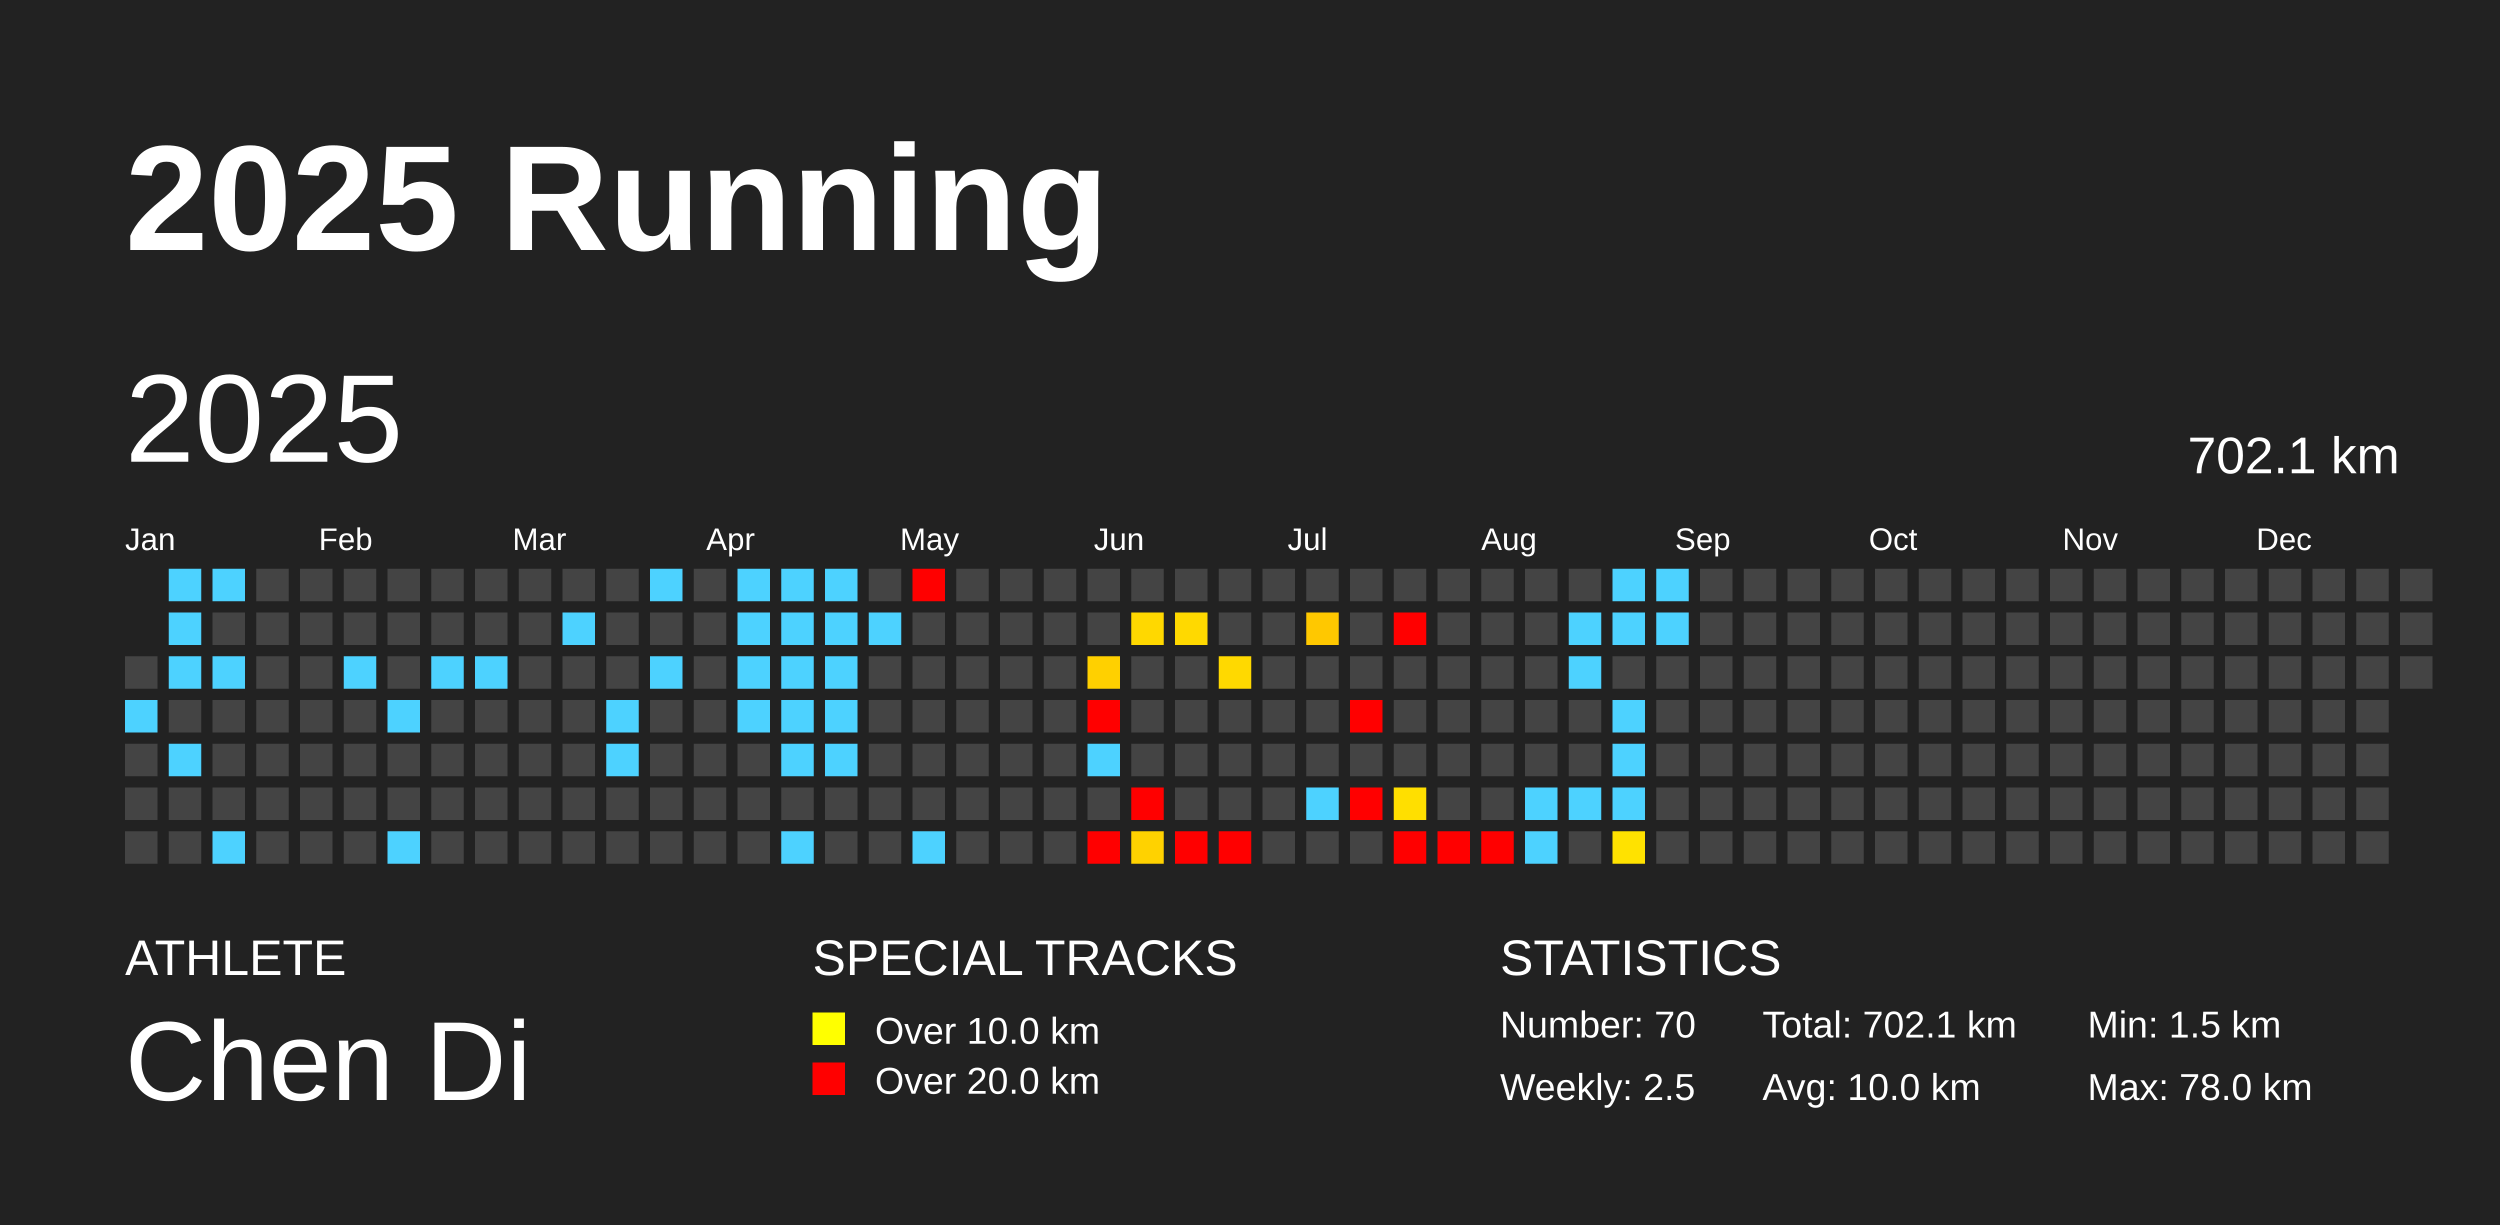
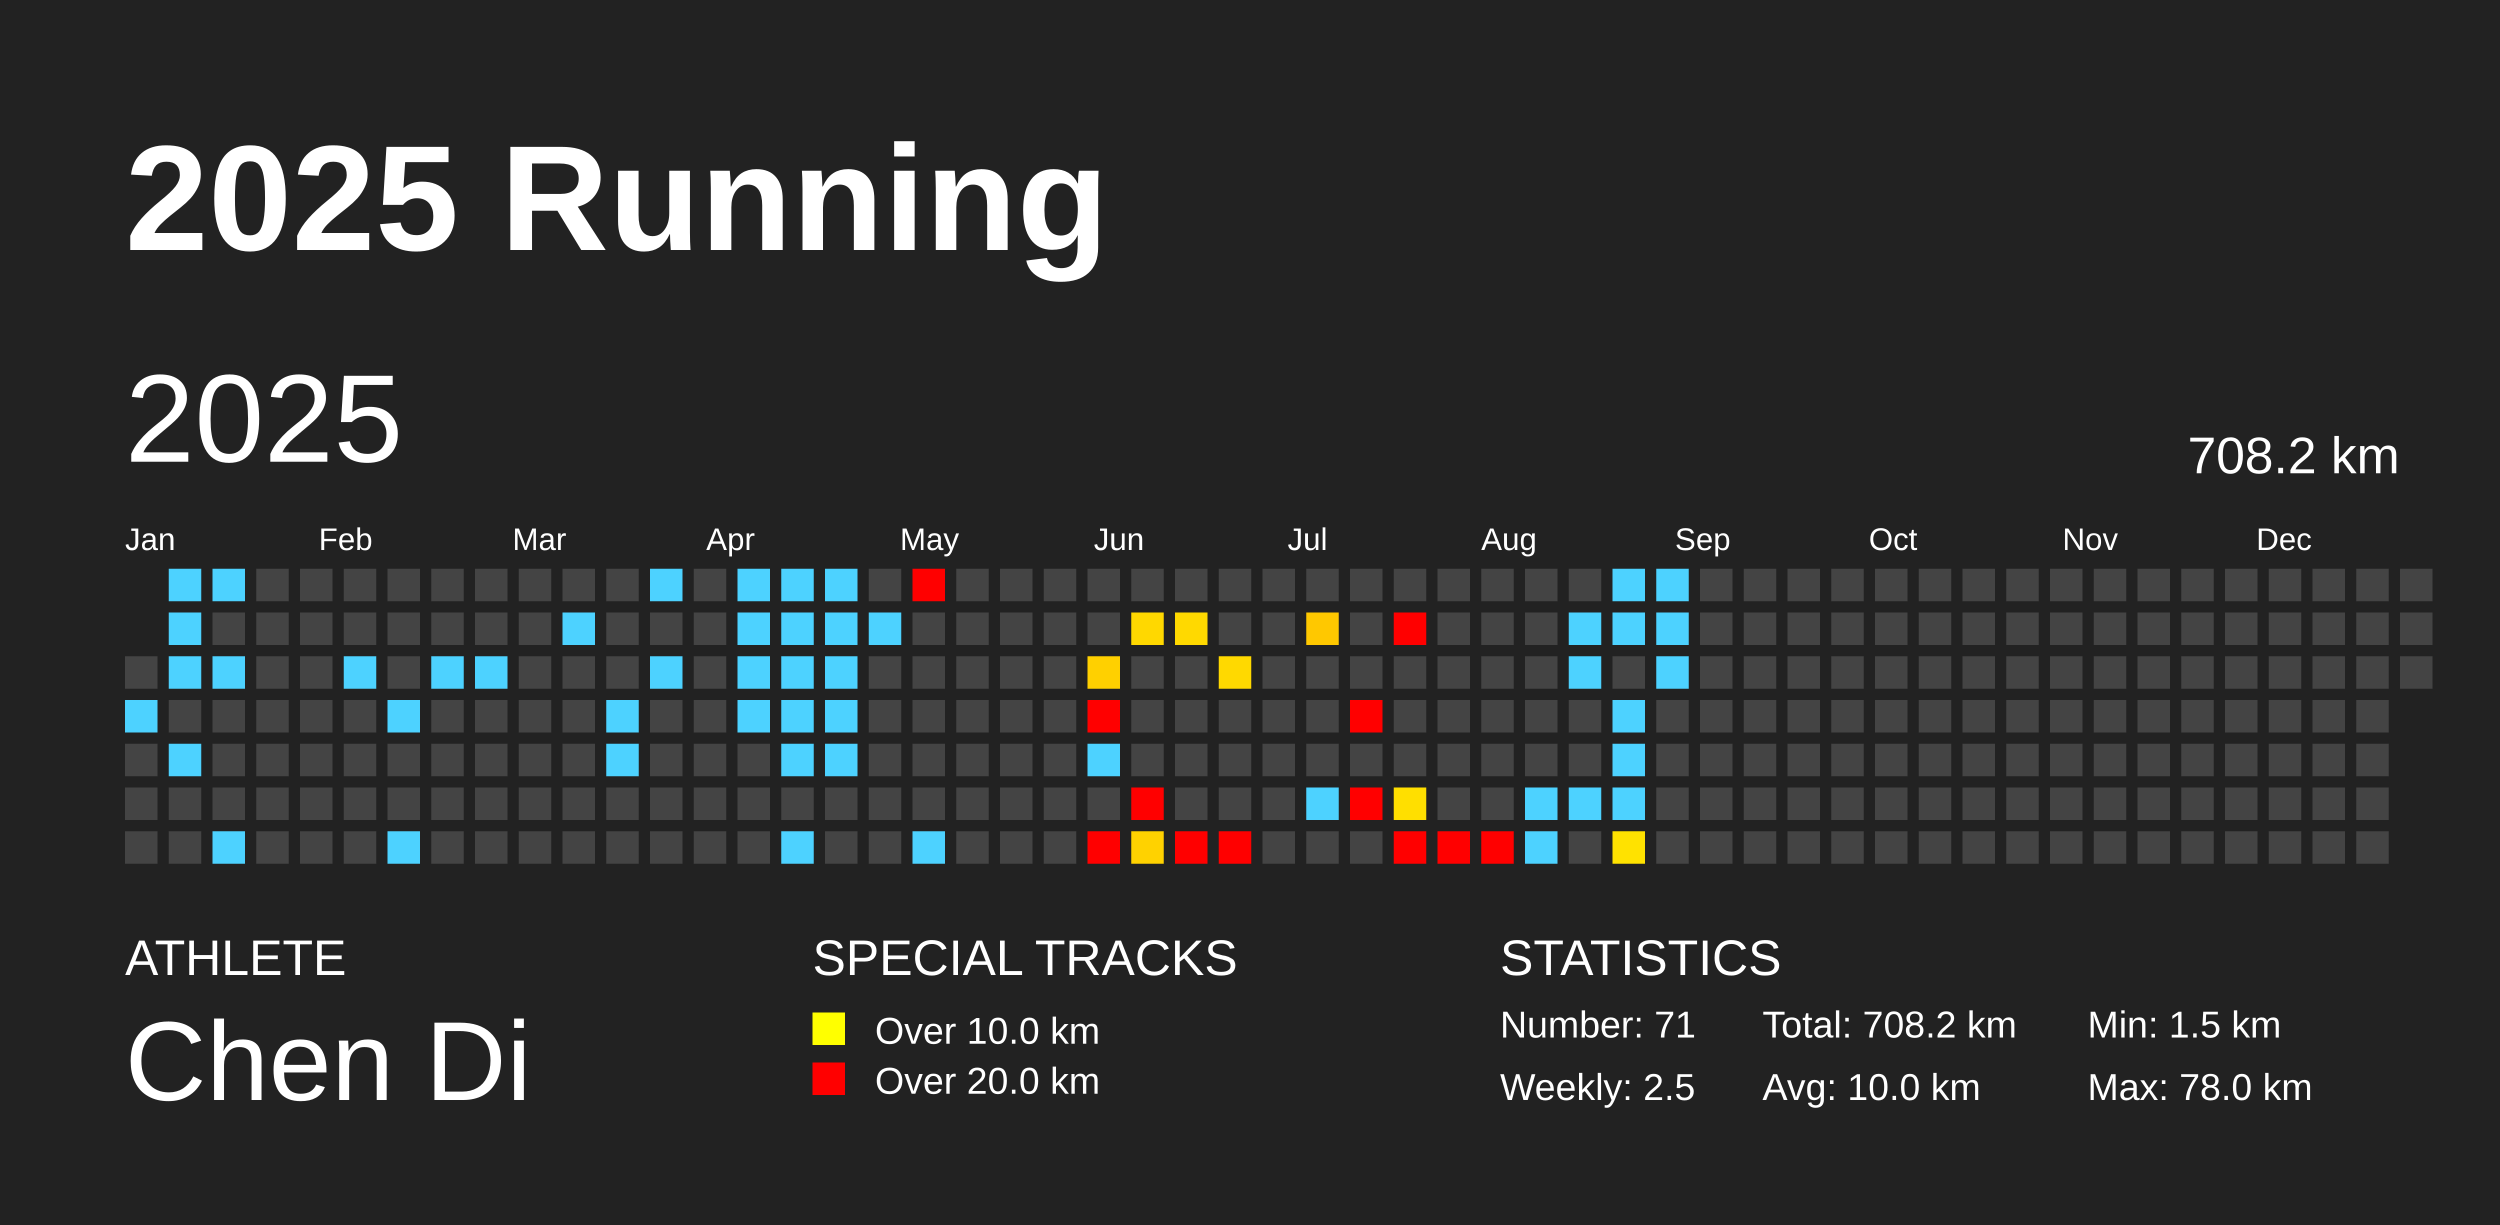
<svg xmlns="http://www.w3.org/2000/svg" baseProfile="full" height="98mm" version="1.1" viewBox="0,0,200,98" width="200mm">
  <defs />
  <rect fill="#222222" height="98" width="200" x="0" y="0" />
  <text fill="#FFFFFF" style="font-size:12px; font-family:Arial; font-weight:bold;" x="10" y="20">2025 Running</text>
  <text fill="#FFFFFF" style="font-size:4px; font-family:Arial" x="10" y="78">ATHLETE</text>
  <text fill="#FFFFFF" style="font-size:9px; font-family:Arial" x="10" y="88">Chen Di</text>
  <text fill="#FFFFFF" style="font-size:4px; font-family:Arial" x="65" y="78">SPECIAL TRACKS</text>
  <rect fill="yellow" height="2.6" width="2.6" x="65" y="81" />
  <text fill="#FFFFFF" style="font-size:3px; font-family:Arial" x="70" y="83.5">Over 10.0 km</text>
  <rect fill="red" height="2.6" width="2.6" x="65" y="85" />
  <text fill="#FFFFFF" style="font-size:3px; font-family:Arial" x="70" y="87.5">Over 20.0 km</text>
  <text fill="#FFFFFF" style="font-size:4px; font-family:Arial" x="120" y="78">STATISTICS</text>
-   <text fill="#FFFFFF" style="font-size:3px; font-family:Arial" x="120" y="83">Number: 70</text>
+   <text fill="#FFFFFF" style="font-size:3px; font-family:Arial" x="120" y="83">Number: 71</text>
  <text fill="#FFFFFF" style="font-size:3px; font-family:Arial" x="120" y="88">Weekly: 2.5</text>
-   <text fill="#FFFFFF" style="font-size:3px; font-family:Arial" x="141" y="83">Total: 702.1 km</text>
+   <text fill="#FFFFFF" style="font-size:3px; font-family:Arial" x="141" y="83">Total: 708.2 km</text>
  <text fill="#FFFFFF" style="font-size:3px; font-family:Arial" x="141" y="88">Avg: 10.0 km</text>
  <text fill="#FFFFFF" style="font-size:3px; font-family:Arial" x="167" y="83">Min: 1.5 km</text>
  <text fill="#FFFFFF" style="font-size:3px; font-family:Arial" x="167" y="88">Max: 78.0 km</text>
  <text dominant-baseline="hanging" fill="#FFFFFF" style="font-size:10.0px; font-family:Arial;" x="10" y="30">2025</text>
-   <text dominant-baseline="hanging" fill="#FFFFFF" style="font-size:4.125px; font-family:Arial;" x="175" y="35">702.1 km</text>
+   <text dominant-baseline="hanging" fill="#FFFFFF" style="font-size:4.125px; font-family:Arial;" x="175" y="35">708.2 km</text>
  <text fill="#FFFFFF" style="font-size:2.5px; font-family:Arial" x="10.0" y="44">Jan</text>
  <text fill="#FFFFFF" style="font-size:2.5px; font-family:Arial" x="25.5" y="44">Feb</text>
  <text fill="#FFFFFF" style="font-size:2.5px; font-family:Arial" x="41.0" y="44">Mar</text>
  <text fill="#FFFFFF" style="font-size:2.5px; font-family:Arial" x="56.5" y="44">Apr</text>
  <text fill="#FFFFFF" style="font-size:2.5px; font-family:Arial" x="72.0" y="44">May</text>
  <text fill="#FFFFFF" style="font-size:2.5px; font-family:Arial" x="87.5" y="44">Jun</text>
  <text fill="#FFFFFF" style="font-size:2.5px; font-family:Arial" x="103.0" y="44">Jul</text>
  <text fill="#FFFFFF" style="font-size:2.5px; font-family:Arial" x="118.5" y="44">Aug</text>
  <text fill="#FFFFFF" style="font-size:2.5px; font-family:Arial" x="134.0" y="44">Sep</text>
  <text fill="#FFFFFF" style="font-size:2.5px; font-family:Arial" x="149.5" y="44">Oct</text>
  <text fill="#FFFFFF" style="font-size:2.5px; font-family:Arial" x="165.0" y="44">Nov</text>
  <text fill="#FFFFFF" style="font-size:2.5px; font-family:Arial" x="180.5" y="44">Dec</text>
  <rect fill="#444444" height="2.6" width="2.6" x="10.0" y="52.5" />
  <rect fill="#4dd2ff" height="2.6" width="2.6" x="10.0" y="56.0" />
  <rect fill="#444444" height="2.6" width="2.6" x="10.0" y="59.5" />
  <rect fill="#444444" height="2.6" width="2.6" x="10.0" y="63.0" />
  <rect fill="#444444" height="2.6" width="2.6" x="10.0" y="66.5" />
  <rect fill="#4dd2ff" height="2.6" width="2.6" x="13.5" y="45.5" />
  <rect fill="#4dd2ff" height="2.6" width="2.6" x="13.5" y="49.0" />
  <rect fill="#4dd2ff" height="2.6" width="2.6" x="13.5" y="52.5" />
  <rect fill="#444444" height="2.6" width="2.6" x="13.5" y="56.0" />
  <rect fill="#4dd2ff" height="2.6" width="2.6" x="13.5" y="59.5" />
  <rect fill="#444444" height="2.6" width="2.6" x="13.5" y="63.0" />
  <rect fill="#444444" height="2.6" width="2.6" x="13.5" y="66.5" />
  <rect fill="#4dd2ff" height="2.6" width="2.6" x="17.0" y="45.5" />
  <rect fill="#444444" height="2.6" width="2.6" x="17.0" y="49.0" />
  <rect fill="#4dd2ff" height="2.6" width="2.6" x="17.0" y="52.5" />
  <rect fill="#444444" height="2.6" width="2.6" x="17.0" y="56.0" />
  <rect fill="#444444" height="2.6" width="2.6" x="17.0" y="59.5" />
  <rect fill="#444444" height="2.6" width="2.6" x="17.0" y="63.0" />
  <rect fill="#4dd2ff" height="2.6" width="2.6" x="17.0" y="66.5" />
  <rect fill="#444444" height="2.6" width="2.6" x="20.5" y="45.5" />
  <rect fill="#444444" height="2.6" width="2.6" x="20.5" y="49.0" />
  <rect fill="#444444" height="2.6" width="2.6" x="20.5" y="52.5" />
  <rect fill="#444444" height="2.6" width="2.6" x="20.5" y="56.0" />
  <rect fill="#444444" height="2.6" width="2.6" x="20.5" y="59.5" />
  <rect fill="#444444" height="2.6" width="2.6" x="20.5" y="63.0" />
  <rect fill="#444444" height="2.6" width="2.6" x="20.5" y="66.5" />
  <rect fill="#444444" height="2.6" width="2.6" x="24.0" y="45.5" />
  <rect fill="#444444" height="2.6" width="2.6" x="24.0" y="49.0" />
  <rect fill="#444444" height="2.6" width="2.6" x="24.0" y="52.5" />
  <rect fill="#444444" height="2.6" width="2.6" x="24.0" y="56.0" />
  <rect fill="#444444" height="2.6" width="2.6" x="24.0" y="59.5" />
  <rect fill="#444444" height="2.6" width="2.6" x="24.0" y="63.0" />
  <rect fill="#444444" height="2.6" width="2.6" x="24.0" y="66.5" />
  <rect fill="#444444" height="2.6" width="2.6" x="27.5" y="45.5" />
  <rect fill="#444444" height="2.6" width="2.6" x="27.5" y="49.0" />
  <rect fill="#4dd2ff" height="2.6" width="2.6" x="27.5" y="52.5" />
  <rect fill="#444444" height="2.6" width="2.6" x="27.5" y="56.0" />
  <rect fill="#444444" height="2.6" width="2.6" x="27.5" y="59.5" />
  <rect fill="#444444" height="2.6" width="2.6" x="27.5" y="63.0" />
  <rect fill="#444444" height="2.6" width="2.6" x="27.5" y="66.5" />
  <rect fill="#444444" height="2.6" width="2.6" x="31.0" y="45.5" />
  <rect fill="#444444" height="2.6" width="2.6" x="31.0" y="49.0" />
  <rect fill="#444444" height="2.6" width="2.6" x="31.0" y="52.5" />
  <rect fill="#4dd2ff" height="2.6" width="2.6" x="31.0" y="56.0" />
  <rect fill="#444444" height="2.6" width="2.6" x="31.0" y="59.5" />
  <rect fill="#444444" height="2.6" width="2.6" x="31.0" y="63.0" />
  <rect fill="#4dd2ff" height="2.6" width="2.6" x="31.0" y="66.5" />
  <rect fill="#444444" height="2.6" width="2.6" x="34.5" y="45.5" />
  <rect fill="#444444" height="2.6" width="2.6" x="34.5" y="49.0" />
  <rect fill="#4dd2ff" height="2.6" width="2.6" x="34.5" y="52.5" />
  <rect fill="#444444" height="2.6" width="2.6" x="34.5" y="56.0" />
  <rect fill="#444444" height="2.6" width="2.6" x="34.5" y="59.5" />
  <rect fill="#444444" height="2.6" width="2.6" x="34.5" y="63.0" />
  <rect fill="#444444" height="2.6" width="2.6" x="34.5" y="66.5" />
  <rect fill="#444444" height="2.6" width="2.6" x="38.0" y="45.5" />
  <rect fill="#444444" height="2.6" width="2.6" x="38.0" y="49.0" />
  <rect fill="#4dd2ff" height="2.6" width="2.6" x="38.0" y="52.5" />
  <rect fill="#444444" height="2.6" width="2.6" x="38.0" y="56.0" />
  <rect fill="#444444" height="2.6" width="2.6" x="38.0" y="59.5" />
  <rect fill="#444444" height="2.6" width="2.6" x="38.0" y="63.0" />
  <rect fill="#444444" height="2.6" width="2.6" x="38.0" y="66.5" />
  <rect fill="#444444" height="2.6" width="2.6" x="41.5" y="45.5" />
  <rect fill="#444444" height="2.6" width="2.6" x="41.5" y="49.0" />
  <rect fill="#444444" height="2.6" width="2.6" x="41.5" y="52.5" />
  <rect fill="#444444" height="2.6" width="2.6" x="41.5" y="56.0" />
  <rect fill="#444444" height="2.6" width="2.6" x="41.5" y="59.5" />
  <rect fill="#444444" height="2.6" width="2.6" x="41.5" y="63.0" />
  <rect fill="#444444" height="2.6" width="2.6" x="41.5" y="66.5" />
  <rect fill="#444444" height="2.6" width="2.6" x="45.0" y="45.5" />
  <rect fill="#4dd2ff" height="2.6" width="2.6" x="45.0" y="49.0" />
  <rect fill="#444444" height="2.6" width="2.6" x="45.0" y="52.5" />
  <rect fill="#444444" height="2.6" width="2.6" x="45.0" y="56.0" />
  <rect fill="#444444" height="2.6" width="2.6" x="45.0" y="59.5" />
  <rect fill="#444444" height="2.6" width="2.6" x="45.0" y="63.0" />
  <rect fill="#444444" height="2.6" width="2.6" x="45.0" y="66.5" />
  <rect fill="#444444" height="2.6" width="2.6" x="48.5" y="45.5" />
  <rect fill="#444444" height="2.6" width="2.6" x="48.5" y="49.0" />
  <rect fill="#444444" height="2.6" width="2.6" x="48.5" y="52.5" />
  <rect fill="#4dd2ff" height="2.6" width="2.6" x="48.5" y="56.0" />
  <rect fill="#4dd2ff" height="2.6" width="2.6" x="48.5" y="59.5" />
  <rect fill="#444444" height="2.6" width="2.6" x="48.5" y="63.0" />
  <rect fill="#444444" height="2.6" width="2.6" x="48.5" y="66.5" />
  <rect fill="#4dd2ff" height="2.6" width="2.6" x="52.0" y="45.5" />
  <rect fill="#444444" height="2.6" width="2.6" x="52.0" y="49.0" />
  <rect fill="#4dd2ff" height="2.6" width="2.6" x="52.0" y="52.5" />
  <rect fill="#444444" height="2.6" width="2.6" x="52.0" y="56.0" />
  <rect fill="#444444" height="2.6" width="2.6" x="52.0" y="59.5" />
  <rect fill="#444444" height="2.6" width="2.6" x="52.0" y="63.0" />
  <rect fill="#444444" height="2.6" width="2.6" x="52.0" y="66.5" />
  <rect fill="#444444" height="2.6" width="2.6" x="55.5" y="45.5" />
  <rect fill="#444444" height="2.6" width="2.6" x="55.5" y="49.0" />
  <rect fill="#444444" height="2.6" width="2.6" x="55.5" y="52.5" />
  <rect fill="#444444" height="2.6" width="2.6" x="55.5" y="56.0" />
  <rect fill="#444444" height="2.6" width="2.6" x="55.5" y="59.5" />
  <rect fill="#444444" height="2.6" width="2.6" x="55.5" y="63.0" />
  <rect fill="#444444" height="2.6" width="2.6" x="55.5" y="66.5" />
  <rect fill="#4dd2ff" height="2.6" width="2.6" x="59.0" y="45.5" />
  <rect fill="#4dd2ff" height="2.6" width="2.6" x="59.0" y="49.0" />
  <rect fill="#4dd2ff" height="2.6" width="2.6" x="59.0" y="52.5" />
  <rect fill="#4dd2ff" height="2.6" width="2.6" x="59.0" y="56.0" />
  <rect fill="#444444" height="2.6" width="2.6" x="59.0" y="59.5" />
  <rect fill="#444444" height="2.6" width="2.6" x="59.0" y="63.0" />
  <rect fill="#444444" height="2.6" width="2.6" x="59.0" y="66.5" />
  <rect fill="#4dd2ff" height="2.6" width="2.6" x="62.5" y="45.5" />
  <rect fill="#4dd2ff" height="2.6" width="2.6" x="62.5" y="49.0" />
  <rect fill="#4dd2ff" height="2.6" width="2.6" x="62.5" y="52.5" />
  <rect fill="#4dd2ff" height="2.6" width="2.6" x="62.5" y="56.0" />
  <rect fill="#4dd2ff" height="2.6" width="2.6" x="62.5" y="59.5" />
  <rect fill="#444444" height="2.6" width="2.6" x="62.5" y="63.0" />
  <rect fill="#4dd2ff" height="2.6" width="2.6" x="62.5" y="66.5" />
  <rect fill="#4dd2ff" height="2.6" width="2.6" x="66.0" y="45.5" />
  <rect fill="#4dd2ff" height="2.6" width="2.6" x="66.0" y="49.0" />
  <rect fill="#4dd2ff" height="2.6" width="2.6" x="66.0" y="52.5" />
  <rect fill="#4dd2ff" height="2.6" width="2.6" x="66.0" y="56.0" />
  <rect fill="#4dd2ff" height="2.6" width="2.6" x="66.0" y="59.5" />
  <rect fill="#444444" height="2.6" width="2.6" x="66.0" y="63.0" />
  <rect fill="#444444" height="2.6" width="2.6" x="66.0" y="66.5" />
  <rect fill="#444444" height="2.6" width="2.6" x="69.5" y="45.5" />
  <rect fill="#4dd2ff" height="2.6" width="2.6" x="69.5" y="49.0" />
  <rect fill="#444444" height="2.6" width="2.6" x="69.5" y="52.5" />
  <rect fill="#444444" height="2.6" width="2.6" x="69.5" y="56.0" />
  <rect fill="#444444" height="2.6" width="2.6" x="69.5" y="59.5" />
  <rect fill="#444444" height="2.6" width="2.6" x="69.5" y="63.0" />
  <rect fill="#444444" height="2.6" width="2.6" x="69.5" y="66.5" />
  <rect fill="red" height="2.6" width="2.6" x="73.0" y="45.5" />
  <rect fill="#444444" height="2.6" width="2.6" x="73.0" y="49.0" />
  <rect fill="#444444" height="2.6" width="2.6" x="73.0" y="52.5" />
  <rect fill="#444444" height="2.6" width="2.6" x="73.0" y="56.0" />
  <rect fill="#444444" height="2.6" width="2.6" x="73.0" y="59.5" />
  <rect fill="#444444" height="2.6" width="2.6" x="73.0" y="63.0" />
  <rect fill="#4dd2ff" height="2.6" width="2.6" x="73.0" y="66.5" />
  <rect fill="#444444" height="2.6" width="2.6" x="76.5" y="45.5" />
  <rect fill="#444444" height="2.6" width="2.6" x="76.5" y="49.0" />
  <rect fill="#444444" height="2.6" width="2.6" x="76.5" y="52.5" />
  <rect fill="#444444" height="2.6" width="2.6" x="76.5" y="56.0" />
  <rect fill="#444444" height="2.6" width="2.6" x="76.5" y="59.5" />
  <rect fill="#444444" height="2.6" width="2.6" x="76.5" y="63.0" />
  <rect fill="#444444" height="2.6" width="2.6" x="76.5" y="66.5" />
  <rect fill="#444444" height="2.6" width="2.6" x="80.0" y="45.5" />
  <rect fill="#444444" height="2.6" width="2.6" x="80.0" y="49.0" />
  <rect fill="#444444" height="2.6" width="2.6" x="80.0" y="52.5" />
  <rect fill="#444444" height="2.6" width="2.6" x="80.0" y="56.0" />
  <rect fill="#444444" height="2.6" width="2.6" x="80.0" y="59.5" />
  <rect fill="#444444" height="2.6" width="2.6" x="80.0" y="63.0" />
  <rect fill="#444444" height="2.6" width="2.6" x="80.0" y="66.5" />
  <rect fill="#444444" height="2.6" width="2.6" x="83.5" y="45.5" />
  <rect fill="#444444" height="2.6" width="2.6" x="83.5" y="49.0" />
  <rect fill="#444444" height="2.6" width="2.6" x="83.5" y="52.5" />
  <rect fill="#444444" height="2.6" width="2.6" x="83.5" y="56.0" />
  <rect fill="#444444" height="2.6" width="2.6" x="83.5" y="59.5" />
  <rect fill="#444444" height="2.6" width="2.6" x="83.5" y="63.0" />
  <rect fill="#444444" height="2.6" width="2.6" x="83.5" y="66.5" />
  <rect fill="#444444" height="2.6" width="2.6" x="87.0" y="45.5" />
  <rect fill="#444444" height="2.6" width="2.6" x="87.0" y="49.0" />
  <rect fill="#ffd000" height="2.6" width="2.6" x="87.0" y="52.5" />
  <rect fill="red" height="2.6" width="2.6" x="87.0" y="56.0" />
  <rect fill="#4dd2ff" height="2.6" width="2.6" x="87.0" y="59.5" />
  <rect fill="#444444" height="2.6" width="2.6" x="87.0" y="63.0" />
  <rect fill="red" height="2.6" width="2.6" x="87.0" y="66.5" />
  <rect fill="#444444" height="2.6" width="2.6" x="90.5" y="45.5" />
  <rect fill="#ffd800" height="2.6" width="2.6" x="90.5" y="49.0" />
  <rect fill="#444444" height="2.6" width="2.6" x="90.5" y="52.5" />
  <rect fill="#444444" height="2.6" width="2.6" x="90.5" y="56.0" />
  <rect fill="#444444" height="2.6" width="2.6" x="90.5" y="59.5" />
  <rect fill="red" height="2.6" width="2.6" x="90.5" y="63.0" />
  <rect fill="#ffd200" height="2.6" width="2.6" x="90.5" y="66.5" />
  <rect fill="#444444" height="2.6" width="2.6" x="94.0" y="45.5" />
  <rect fill="#ffd900" height="2.6" width="2.6" x="94.0" y="49.0" />
  <rect fill="#444444" height="2.6" width="2.6" x="94.0" y="52.5" />
  <rect fill="#444444" height="2.6" width="2.6" x="94.0" y="56.0" />
  <rect fill="#444444" height="2.6" width="2.6" x="94.0" y="59.5" />
  <rect fill="#444444" height="2.6" width="2.6" x="94.0" y="63.0" />
  <rect fill="red" height="2.6" width="2.6" x="94.0" y="66.5" />
  <rect fill="#444444" height="2.6" width="2.6" x="97.5" y="45.5" />
  <rect fill="#444444" height="2.6" width="2.6" x="97.5" y="49.0" />
  <rect fill="#ffd900" height="2.6" width="2.6" x="97.5" y="52.5" />
  <rect fill="#444444" height="2.6" width="2.6" x="97.5" y="56.0" />
  <rect fill="#444444" height="2.6" width="2.6" x="97.5" y="59.5" />
  <rect fill="#444444" height="2.6" width="2.6" x="97.5" y="63.0" />
  <rect fill="red" height="2.6" width="2.6" x="97.5" y="66.5" />
  <rect fill="#444444" height="2.6" width="2.6" x="101.0" y="45.5" />
  <rect fill="#444444" height="2.6" width="2.6" x="101.0" y="49.0" />
  <rect fill="#444444" height="2.6" width="2.6" x="101.0" y="52.5" />
  <rect fill="#444444" height="2.6" width="2.6" x="101.0" y="56.0" />
  <rect fill="#444444" height="2.6" width="2.6" x="101.0" y="59.5" />
  <rect fill="#444444" height="2.6" width="2.6" x="101.0" y="63.0" />
  <rect fill="#444444" height="2.6" width="2.6" x="101.0" y="66.5" />
  <rect fill="#444444" height="2.6" width="2.6" x="104.5" y="45.5" />
  <rect fill="#ffc800" height="2.6" width="2.6" x="104.5" y="49.0" />
  <rect fill="#444444" height="2.6" width="2.6" x="104.5" y="52.5" />
  <rect fill="#444444" height="2.6" width="2.6" x="104.5" y="56.0" />
  <rect fill="#444444" height="2.6" width="2.6" x="104.5" y="59.5" />
  <rect fill="#4dd2ff" height="2.6" width="2.6" x="104.5" y="63.0" />
  <rect fill="#444444" height="2.6" width="2.6" x="104.5" y="66.5" />
  <rect fill="#444444" height="2.6" width="2.6" x="108.0" y="45.5" />
  <rect fill="#444444" height="2.6" width="2.6" x="108.0" y="49.0" />
  <rect fill="#444444" height="2.6" width="2.6" x="108.0" y="52.5" />
  <rect fill="red" height="2.6" width="2.6" x="108.0" y="56.0" />
  <rect fill="#444444" height="2.6" width="2.6" x="108.0" y="59.5" />
  <rect fill="red" height="2.6" width="2.6" x="108.0" y="63.0" />
  <rect fill="#444444" height="2.6" width="2.6" x="108.0" y="66.5" />
  <rect fill="#444444" height="2.6" width="2.6" x="111.5" y="45.5" />
  <rect fill="red" height="2.6" width="2.6" x="111.5" y="49.0" />
  <rect fill="#444444" height="2.6" width="2.6" x="111.5" y="52.5" />
  <rect fill="#444444" height="2.6" width="2.6" x="111.5" y="56.0" />
  <rect fill="#444444" height="2.6" width="2.6" x="111.5" y="59.5" />
  <rect fill="#ffdf00" height="2.6" width="2.6" x="111.5" y="63.0" />
  <rect fill="red" height="2.6" width="2.6" x="111.5" y="66.5" />
  <rect fill="#444444" height="2.6" width="2.6" x="115.0" y="45.5" />
  <rect fill="#444444" height="2.6" width="2.6" x="115.0" y="49.0" />
  <rect fill="#444444" height="2.6" width="2.6" x="115.0" y="52.5" />
  <rect fill="#444444" height="2.6" width="2.6" x="115.0" y="56.0" />
  <rect fill="#444444" height="2.6" width="2.6" x="115.0" y="59.5" />
  <rect fill="#444444" height="2.6" width="2.6" x="115.0" y="63.0" />
  <rect fill="red" height="2.6" width="2.6" x="115.0" y="66.5" />
  <rect fill="#444444" height="2.6" width="2.6" x="118.5" y="45.5" />
  <rect fill="#444444" height="2.6" width="2.6" x="118.5" y="49.0" />
  <rect fill="#444444" height="2.6" width="2.6" x="118.5" y="52.5" />
  <rect fill="#444444" height="2.6" width="2.6" x="118.5" y="56.0" />
  <rect fill="#444444" height="2.6" width="2.6" x="118.5" y="59.5" />
  <rect fill="#444444" height="2.6" width="2.6" x="118.5" y="63.0" />
  <rect fill="red" height="2.6" width="2.6" x="118.5" y="66.5" />
  <rect fill="#444444" height="2.6" width="2.6" x="122.0" y="45.5" />
  <rect fill="#444444" height="2.6" width="2.6" x="122.0" y="49.0" />
  <rect fill="#444444" height="2.6" width="2.6" x="122.0" y="52.5" />
  <rect fill="#444444" height="2.6" width="2.6" x="122.0" y="56.0" />
  <rect fill="#444444" height="2.6" width="2.6" x="122.0" y="59.5" />
  <rect fill="#4dd2ff" height="2.6" width="2.6" x="122.0" y="63.0" />
  <rect fill="#4dd2ff" height="2.6" width="2.6" x="122.0" y="66.5" />
  <rect fill="#444444" height="2.6" width="2.6" x="125.5" y="45.5" />
  <rect fill="#4dd2ff" height="2.6" width="2.6" x="125.5" y="49.0" />
  <rect fill="#4dd2ff" height="2.6" width="2.6" x="125.5" y="52.5" />
  <rect fill="#444444" height="2.6" width="2.6" x="125.5" y="56.0" />
  <rect fill="#444444" height="2.6" width="2.6" x="125.5" y="59.5" />
  <rect fill="#4dd2ff" height="2.6" width="2.6" x="125.5" y="63.0" />
  <rect fill="#444444" height="2.6" width="2.6" x="125.5" y="66.5" />
  <rect fill="#4dd2ff" height="2.6" width="2.6" x="129.0" y="45.5" />
  <rect fill="#4dd2ff" height="2.6" width="2.6" x="129.0" y="49.0" />
  <rect fill="#444444" height="2.6" width="2.6" x="129.0" y="52.5" />
  <rect fill="#4dd2ff" height="2.6" width="2.6" x="129.0" y="56.0" />
  <rect fill="#4dd2ff" height="2.6" width="2.6" x="129.0" y="59.5" />
  <rect fill="#4dd2ff" height="2.6" width="2.6" x="129.0" y="63.0" />
  <rect fill="#ffe200" height="2.6" width="2.6" x="129.0" y="66.5" />
  <rect fill="#4dd2ff" height="2.6" width="2.6" x="132.5" y="45.5" />
  <rect fill="#4dd2ff" height="2.6" width="2.6" x="132.5" y="49.0" />
-   <rect fill="#444444" height="2.6" width="2.6" x="132.5" y="52.5" />
+   <rect fill="#4dd2ff" height="2.6" width="2.6" x="132.5" y="52.5" />
  <rect fill="#444444" height="2.6" width="2.6" x="132.5" y="56.0" />
  <rect fill="#444444" height="2.6" width="2.6" x="132.5" y="59.5" />
  <rect fill="#444444" height="2.6" width="2.6" x="132.5" y="63.0" />
  <rect fill="#444444" height="2.6" width="2.6" x="132.5" y="66.5" />
  <rect fill="#444444" height="2.6" width="2.6" x="136.0" y="45.5" />
  <rect fill="#444444" height="2.6" width="2.6" x="136.0" y="49.0" />
  <rect fill="#444444" height="2.6" width="2.6" x="136.0" y="52.5" />
  <rect fill="#444444" height="2.6" width="2.6" x="136.0" y="56.0" />
  <rect fill="#444444" height="2.6" width="2.6" x="136.0" y="59.5" />
  <rect fill="#444444" height="2.6" width="2.6" x="136.0" y="63.0" />
  <rect fill="#444444" height="2.6" width="2.6" x="136.0" y="66.5" />
  <rect fill="#444444" height="2.6" width="2.6" x="139.5" y="45.5" />
  <rect fill="#444444" height="2.6" width="2.6" x="139.5" y="49.0" />
  <rect fill="#444444" height="2.6" width="2.6" x="139.5" y="52.5" />
  <rect fill="#444444" height="2.6" width="2.6" x="139.5" y="56.0" />
  <rect fill="#444444" height="2.6" width="2.6" x="139.5" y="59.5" />
  <rect fill="#444444" height="2.6" width="2.6" x="139.5" y="63.0" />
  <rect fill="#444444" height="2.6" width="2.6" x="139.5" y="66.5" />
  <rect fill="#444444" height="2.6" width="2.6" x="143.0" y="45.5" />
  <rect fill="#444444" height="2.6" width="2.6" x="143.0" y="49.0" />
  <rect fill="#444444" height="2.6" width="2.6" x="143.0" y="52.5" />
  <rect fill="#444444" height="2.6" width="2.6" x="143.0" y="56.0" />
  <rect fill="#444444" height="2.6" width="2.6" x="143.0" y="59.5" />
  <rect fill="#444444" height="2.6" width="2.6" x="143.0" y="63.0" />
  <rect fill="#444444" height="2.6" width="2.6" x="143.0" y="66.5" />
  <rect fill="#444444" height="2.6" width="2.6" x="146.5" y="45.5" />
  <rect fill="#444444" height="2.6" width="2.6" x="146.5" y="49.0" />
  <rect fill="#444444" height="2.6" width="2.6" x="146.5" y="52.5" />
  <rect fill="#444444" height="2.6" width="2.6" x="146.5" y="56.0" />
  <rect fill="#444444" height="2.6" width="2.6" x="146.5" y="59.5" />
  <rect fill="#444444" height="2.6" width="2.6" x="146.5" y="63.0" />
  <rect fill="#444444" height="2.6" width="2.6" x="146.5" y="66.5" />
  <rect fill="#444444" height="2.6" width="2.6" x="150.0" y="45.5" />
  <rect fill="#444444" height="2.6" width="2.6" x="150.0" y="49.0" />
  <rect fill="#444444" height="2.6" width="2.6" x="150.0" y="52.5" />
  <rect fill="#444444" height="2.6" width="2.6" x="150.0" y="56.0" />
  <rect fill="#444444" height="2.6" width="2.6" x="150.0" y="59.5" />
  <rect fill="#444444" height="2.6" width="2.6" x="150.0" y="63.0" />
  <rect fill="#444444" height="2.6" width="2.6" x="150.0" y="66.5" />
  <rect fill="#444444" height="2.6" width="2.6" x="153.5" y="45.5" />
  <rect fill="#444444" height="2.6" width="2.6" x="153.5" y="49.0" />
  <rect fill="#444444" height="2.6" width="2.6" x="153.5" y="52.5" />
  <rect fill="#444444" height="2.6" width="2.6" x="153.5" y="56.0" />
  <rect fill="#444444" height="2.6" width="2.6" x="153.5" y="59.5" />
  <rect fill="#444444" height="2.6" width="2.6" x="153.5" y="63.0" />
  <rect fill="#444444" height="2.6" width="2.6" x="153.5" y="66.5" />
  <rect fill="#444444" height="2.6" width="2.6" x="157.0" y="45.5" />
  <rect fill="#444444" height="2.6" width="2.6" x="157.0" y="49.0" />
  <rect fill="#444444" height="2.6" width="2.6" x="157.0" y="52.5" />
  <rect fill="#444444" height="2.6" width="2.6" x="157.0" y="56.0" />
  <rect fill="#444444" height="2.6" width="2.6" x="157.0" y="59.5" />
  <rect fill="#444444" height="2.6" width="2.6" x="157.0" y="63.0" />
  <rect fill="#444444" height="2.6" width="2.6" x="157.0" y="66.5" />
  <rect fill="#444444" height="2.6" width="2.6" x="160.5" y="45.5" />
  <rect fill="#444444" height="2.6" width="2.6" x="160.5" y="49.0" />
  <rect fill="#444444" height="2.6" width="2.6" x="160.5" y="52.5" />
  <rect fill="#444444" height="2.6" width="2.6" x="160.5" y="56.0" />
  <rect fill="#444444" height="2.6" width="2.6" x="160.5" y="59.5" />
  <rect fill="#444444" height="2.6" width="2.6" x="160.5" y="63.0" />
  <rect fill="#444444" height="2.6" width="2.6" x="160.5" y="66.5" />
  <rect fill="#444444" height="2.6" width="2.6" x="164.0" y="45.5" />
  <rect fill="#444444" height="2.6" width="2.6" x="164.0" y="49.0" />
  <rect fill="#444444" height="2.6" width="2.6" x="164.0" y="52.5" />
  <rect fill="#444444" height="2.6" width="2.6" x="164.0" y="56.0" />
  <rect fill="#444444" height="2.6" width="2.6" x="164.0" y="59.5" />
  <rect fill="#444444" height="2.6" width="2.6" x="164.0" y="63.0" />
  <rect fill="#444444" height="2.6" width="2.6" x="164.0" y="66.5" />
  <rect fill="#444444" height="2.6" width="2.6" x="167.5" y="45.5" />
  <rect fill="#444444" height="2.6" width="2.6" x="167.5" y="49.0" />
  <rect fill="#444444" height="2.6" width="2.6" x="167.5" y="52.5" />
  <rect fill="#444444" height="2.6" width="2.6" x="167.5" y="56.0" />
  <rect fill="#444444" height="2.6" width="2.6" x="167.5" y="59.5" />
  <rect fill="#444444" height="2.6" width="2.6" x="167.5" y="63.0" />
  <rect fill="#444444" height="2.6" width="2.6" x="167.5" y="66.5" />
  <rect fill="#444444" height="2.6" width="2.6" x="171.0" y="45.5" />
  <rect fill="#444444" height="2.6" width="2.6" x="171.0" y="49.0" />
  <rect fill="#444444" height="2.6" width="2.6" x="171.0" y="52.5" />
  <rect fill="#444444" height="2.6" width="2.6" x="171.0" y="56.0" />
  <rect fill="#444444" height="2.6" width="2.6" x="171.0" y="59.5" />
  <rect fill="#444444" height="2.6" width="2.6" x="171.0" y="63.0" />
  <rect fill="#444444" height="2.6" width="2.6" x="171.0" y="66.5" />
  <rect fill="#444444" height="2.6" width="2.6" x="174.5" y="45.5" />
  <rect fill="#444444" height="2.6" width="2.6" x="174.5" y="49.0" />
  <rect fill="#444444" height="2.6" width="2.6" x="174.5" y="52.5" />
  <rect fill="#444444" height="2.6" width="2.6" x="174.5" y="56.0" />
  <rect fill="#444444" height="2.6" width="2.6" x="174.5" y="59.5" />
  <rect fill="#444444" height="2.6" width="2.6" x="174.5" y="63.0" />
  <rect fill="#444444" height="2.6" width="2.6" x="174.5" y="66.5" />
  <rect fill="#444444" height="2.6" width="2.6" x="178.0" y="45.5" />
  <rect fill="#444444" height="2.6" width="2.6" x="178.0" y="49.0" />
  <rect fill="#444444" height="2.6" width="2.6" x="178.0" y="52.5" />
  <rect fill="#444444" height="2.6" width="2.6" x="178.0" y="56.0" />
  <rect fill="#444444" height="2.6" width="2.6" x="178.0" y="59.5" />
  <rect fill="#444444" height="2.6" width="2.6" x="178.0" y="63.0" />
  <rect fill="#444444" height="2.6" width="2.6" x="178.0" y="66.5" />
  <rect fill="#444444" height="2.6" width="2.6" x="181.5" y="45.5" />
  <rect fill="#444444" height="2.6" width="2.6" x="181.5" y="49.0" />
  <rect fill="#444444" height="2.6" width="2.6" x="181.5" y="52.5" />
  <rect fill="#444444" height="2.6" width="2.6" x="181.5" y="56.0" />
  <rect fill="#444444" height="2.6" width="2.6" x="181.5" y="59.5" />
  <rect fill="#444444" height="2.6" width="2.6" x="181.5" y="63.0" />
  <rect fill="#444444" height="2.6" width="2.6" x="181.5" y="66.5" />
  <rect fill="#444444" height="2.6" width="2.6" x="185.0" y="45.5" />
  <rect fill="#444444" height="2.6" width="2.6" x="185.0" y="49.0" />
  <rect fill="#444444" height="2.6" width="2.6" x="185.0" y="52.5" />
  <rect fill="#444444" height="2.6" width="2.6" x="185.0" y="56.0" />
  <rect fill="#444444" height="2.6" width="2.6" x="185.0" y="59.5" />
  <rect fill="#444444" height="2.6" width="2.6" x="185.0" y="63.0" />
  <rect fill="#444444" height="2.6" width="2.6" x="185.0" y="66.5" />
  <rect fill="#444444" height="2.6" width="2.6" x="188.5" y="45.5" />
  <rect fill="#444444" height="2.6" width="2.6" x="188.5" y="49.0" />
  <rect fill="#444444" height="2.6" width="2.6" x="188.5" y="52.5" />
  <rect fill="#444444" height="2.6" width="2.6" x="188.5" y="56.0" />
  <rect fill="#444444" height="2.6" width="2.6" x="188.5" y="59.5" />
  <rect fill="#444444" height="2.6" width="2.6" x="188.5" y="63.0" />
  <rect fill="#444444" height="2.6" width="2.6" x="188.5" y="66.5" />
  <rect fill="#444444" height="2.6" width="2.6" x="192.0" y="45.5" />
  <rect fill="#444444" height="2.6" width="2.6" x="192.0" y="49.0" />
  <rect fill="#444444" height="2.6" width="2.6" x="192.0" y="52.5" />
</svg>
